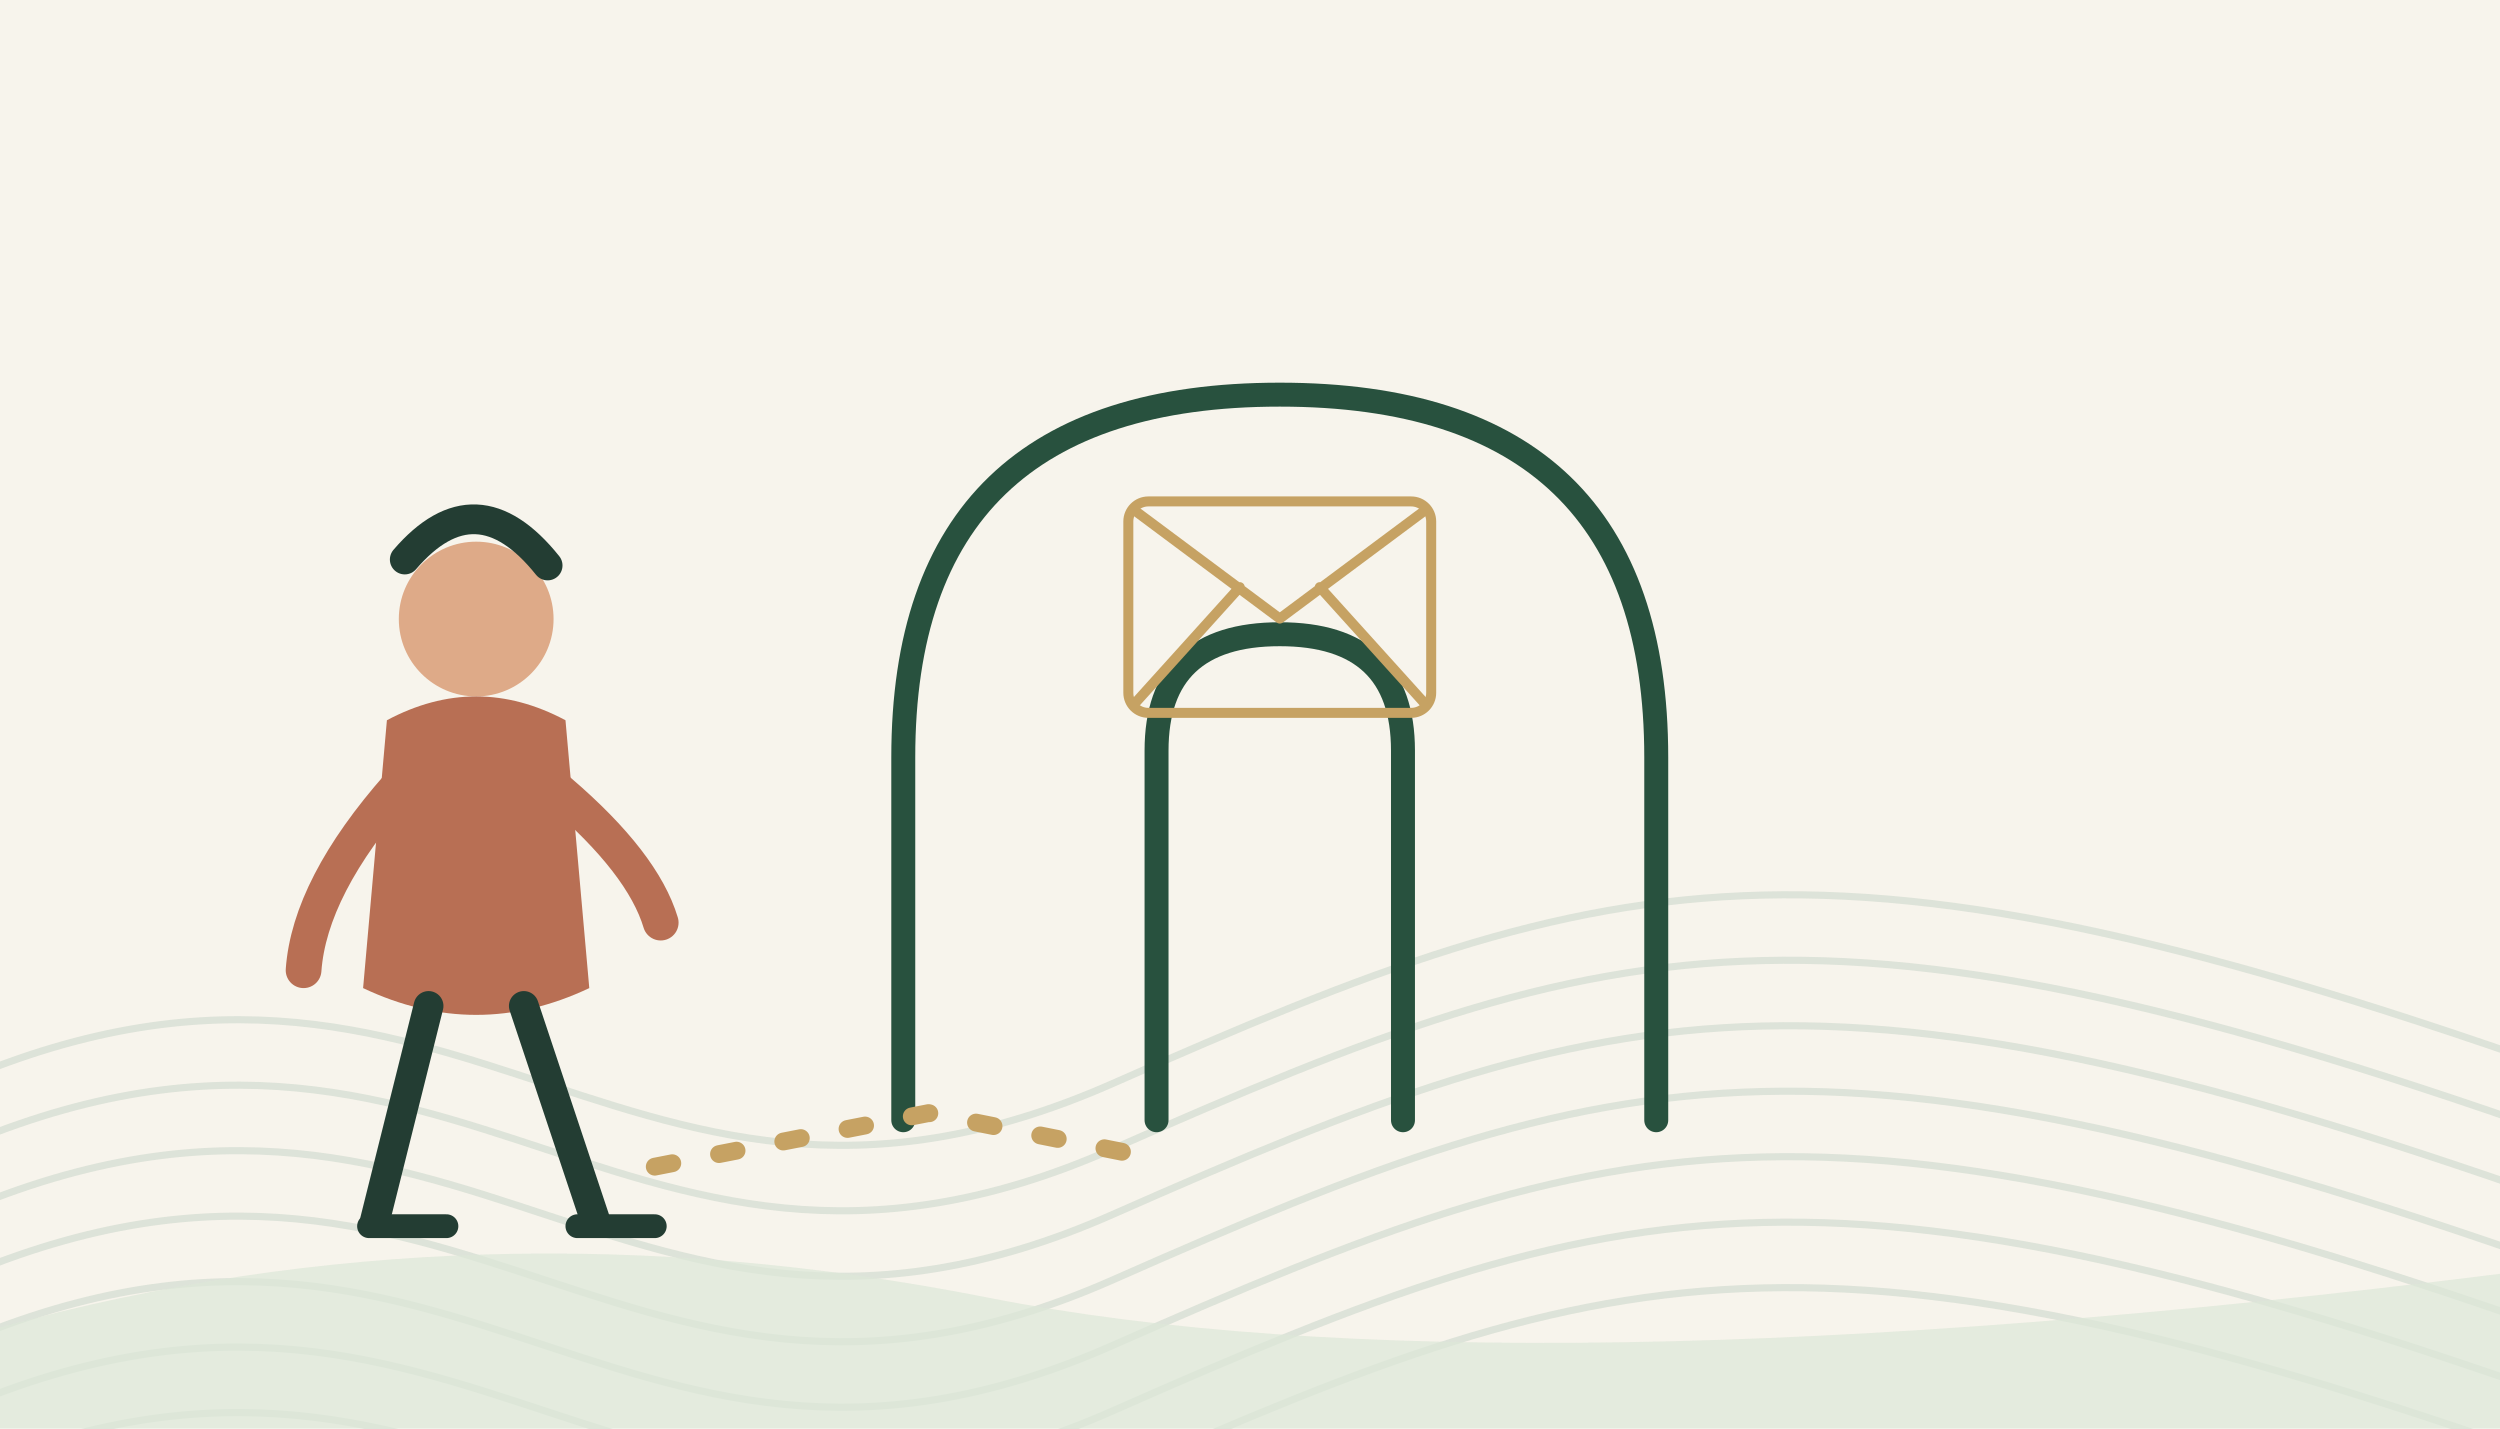
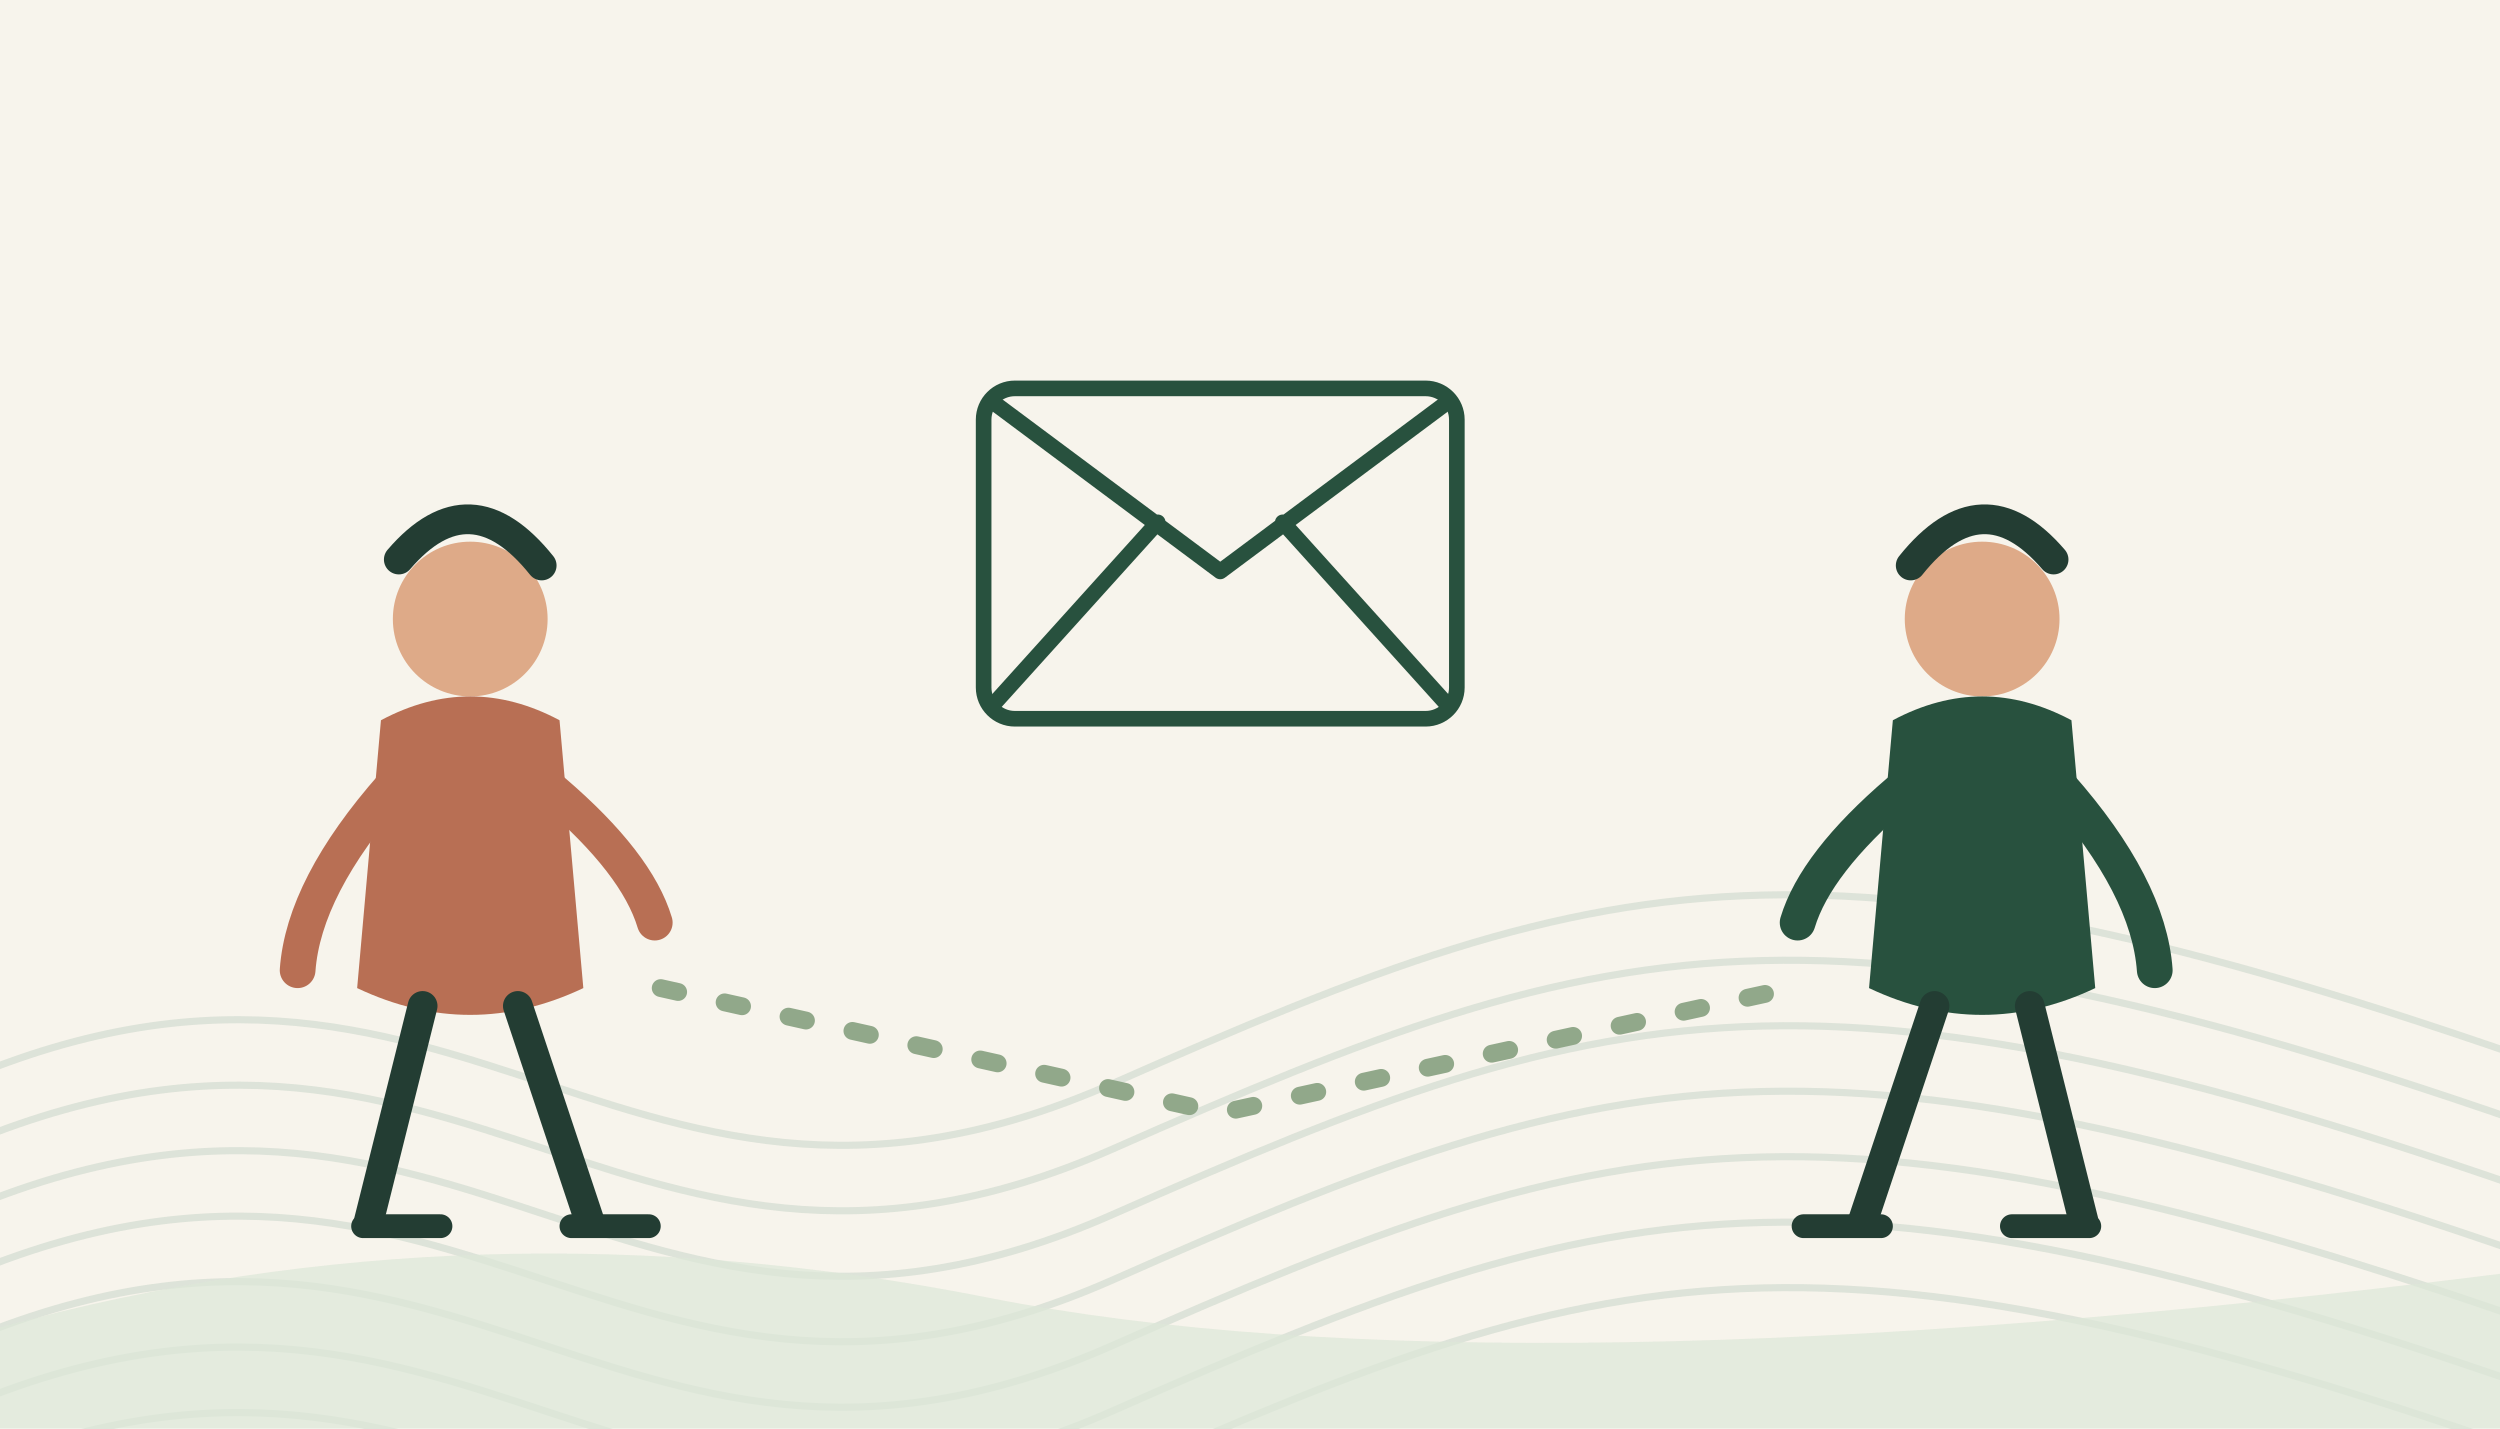
<svg xmlns="http://www.w3.org/2000/svg" width="420" height="240" viewBox="0 0 420 240" role="img">
  <rect width="420" height="240" fill="#F7F4EC" />
  <g opacity="0.78">
    <path d="M-20 188 C75 138 101 220 187 182 S307 135 442 184" fill="none" stroke="#D6DED3" stroke-width="1.2" />
    <path d="M-20 199 C75 149 101 231 187 193 S307 146 442 195" fill="none" stroke="#D6DED3" stroke-width="1.2" />
    <path d="M-20 210 C75 160 101 242 187 204 S307 157 442 206" fill="none" stroke="#D6DED3" stroke-width="1.2" />
    <path d="M-20 221 C75 171 101 253 187 215 S307 168 442 217" fill="none" stroke="#D6DED3" stroke-width="1.2" />
    <path d="M-20 232 C75 182 101 264 187 226 S307 179 442 228" fill="none" stroke="#D6DED3" stroke-width="1.2" />
    <path d="M-20 243 C75 193 101 275 187 237 S307 190 442 239" fill="none" stroke="#D6DED3" stroke-width="1.2" />
    <path d="M-20 254 C75 204 101 286 187 248 S307 201 442 250" fill="none" stroke="#D6DED3" stroke-width="1.2" />
  </g>
  <path d="M0 223 Q80 201 166 218 T420 214 V240 H0 Z" fill="#DDE7D8" opacity="0.72" />
-   <g transform="translate(215 133) scale(1.15)" fill="none" stroke="#28513E" stroke-width="3.5" stroke-linecap="round" stroke-linejoin="round">
-     <path d="M-55 48 V-5 Q-55 -58 0 -58 Q55 -58 55 -5 V48 M-18 48 V-6 Q-18 -23 0 -23 Q18 -23 18 -6 V48" />
-   </g>
-   <g transform="translate(215 102) scale(0.48)" fill="none" stroke="#C6A263" stroke-width="3.5" stroke-linecap="round" stroke-linejoin="round">
+   <g transform="translate(205 93) scale(0.75)" fill="none" stroke="#28513E" stroke-width="3.5" stroke-linecap="round" stroke-linejoin="round">
    <rect x="-53" y="-37" width="106" height="74" rx="7" />
    <path d="M-51 -34 L0 4 L51 -34 M-51 34 L-14 -7 M51 34 L14 -7" />
  </g>
-   <g transform="translate(80 158) scale(1 1)">
+   <g transform="translate(79 158) scale(1 1)">
    <circle cx="0" cy="-54" r="13" fill="#DEAA88" />
    <path d="M-12 -64 Q0 -78 12 -63" fill="none" stroke="#233D33" stroke-width="5" stroke-linecap="round" />
    <path d="M-15 -37 Q0 -45 15 -37 L19 8 Q0 17 -19 8 Z" fill="#B86F54" />
    <path d="M-13 -26 Q-28 -9 -29 5 M14 -25 Q28 -13 31 -3" fill="none" stroke="#B86F54" stroke-width="6" stroke-linecap="round" />
    <path d="M-8 11 L-17 47 M8 11 L20 47" fill="none" stroke="#233D33" stroke-width="5" stroke-linecap="round" />
    <path d="M-18 48 h13 M17 48 h13" stroke="#233D33" stroke-width="4" stroke-linecap="round" />
  </g>
-   <polyline points="110,196 156,187 196,195" fill="none" stroke="#C6A263" stroke-width="3" stroke-linecap="round" stroke-linejoin="round" stroke-dasharray="3 8" />
+   <g transform="translate(333 158) scale(-1 1)">
+     <circle cx="0" cy="-54" r="13" fill="#DEAA88" />
+     <path d="M-12 -64 Q0 -78 12 -63" fill="none" stroke="#233D33" stroke-width="5" stroke-linecap="round" />
+     <path d="M-15 -37 Q0 -45 15 -37 L19 8 Q0 17 -19 8 Z" fill="#28513E" />
+     <path d="M-13 -26 Q-28 -9 -29 5 M14 -25 Q28 -13 31 -3" fill="none" stroke="#28513E" stroke-width="6" stroke-linecap="round" />
+     <path d="M-8 11 L-17 47 M8 11 L20 47" fill="none" stroke="#233D33" stroke-width="5" stroke-linecap="round" />
+     <path d="M-18 48 h13 M17 48 h13" stroke="#233D33" stroke-width="4" stroke-linecap="round" />
+   </g>
+   <polyline points="111,166 205,187 301,166" fill="none" stroke="#91A88A" stroke-width="3" stroke-linecap="round" stroke-linejoin="round" stroke-dasharray="3 8" />
</svg>
